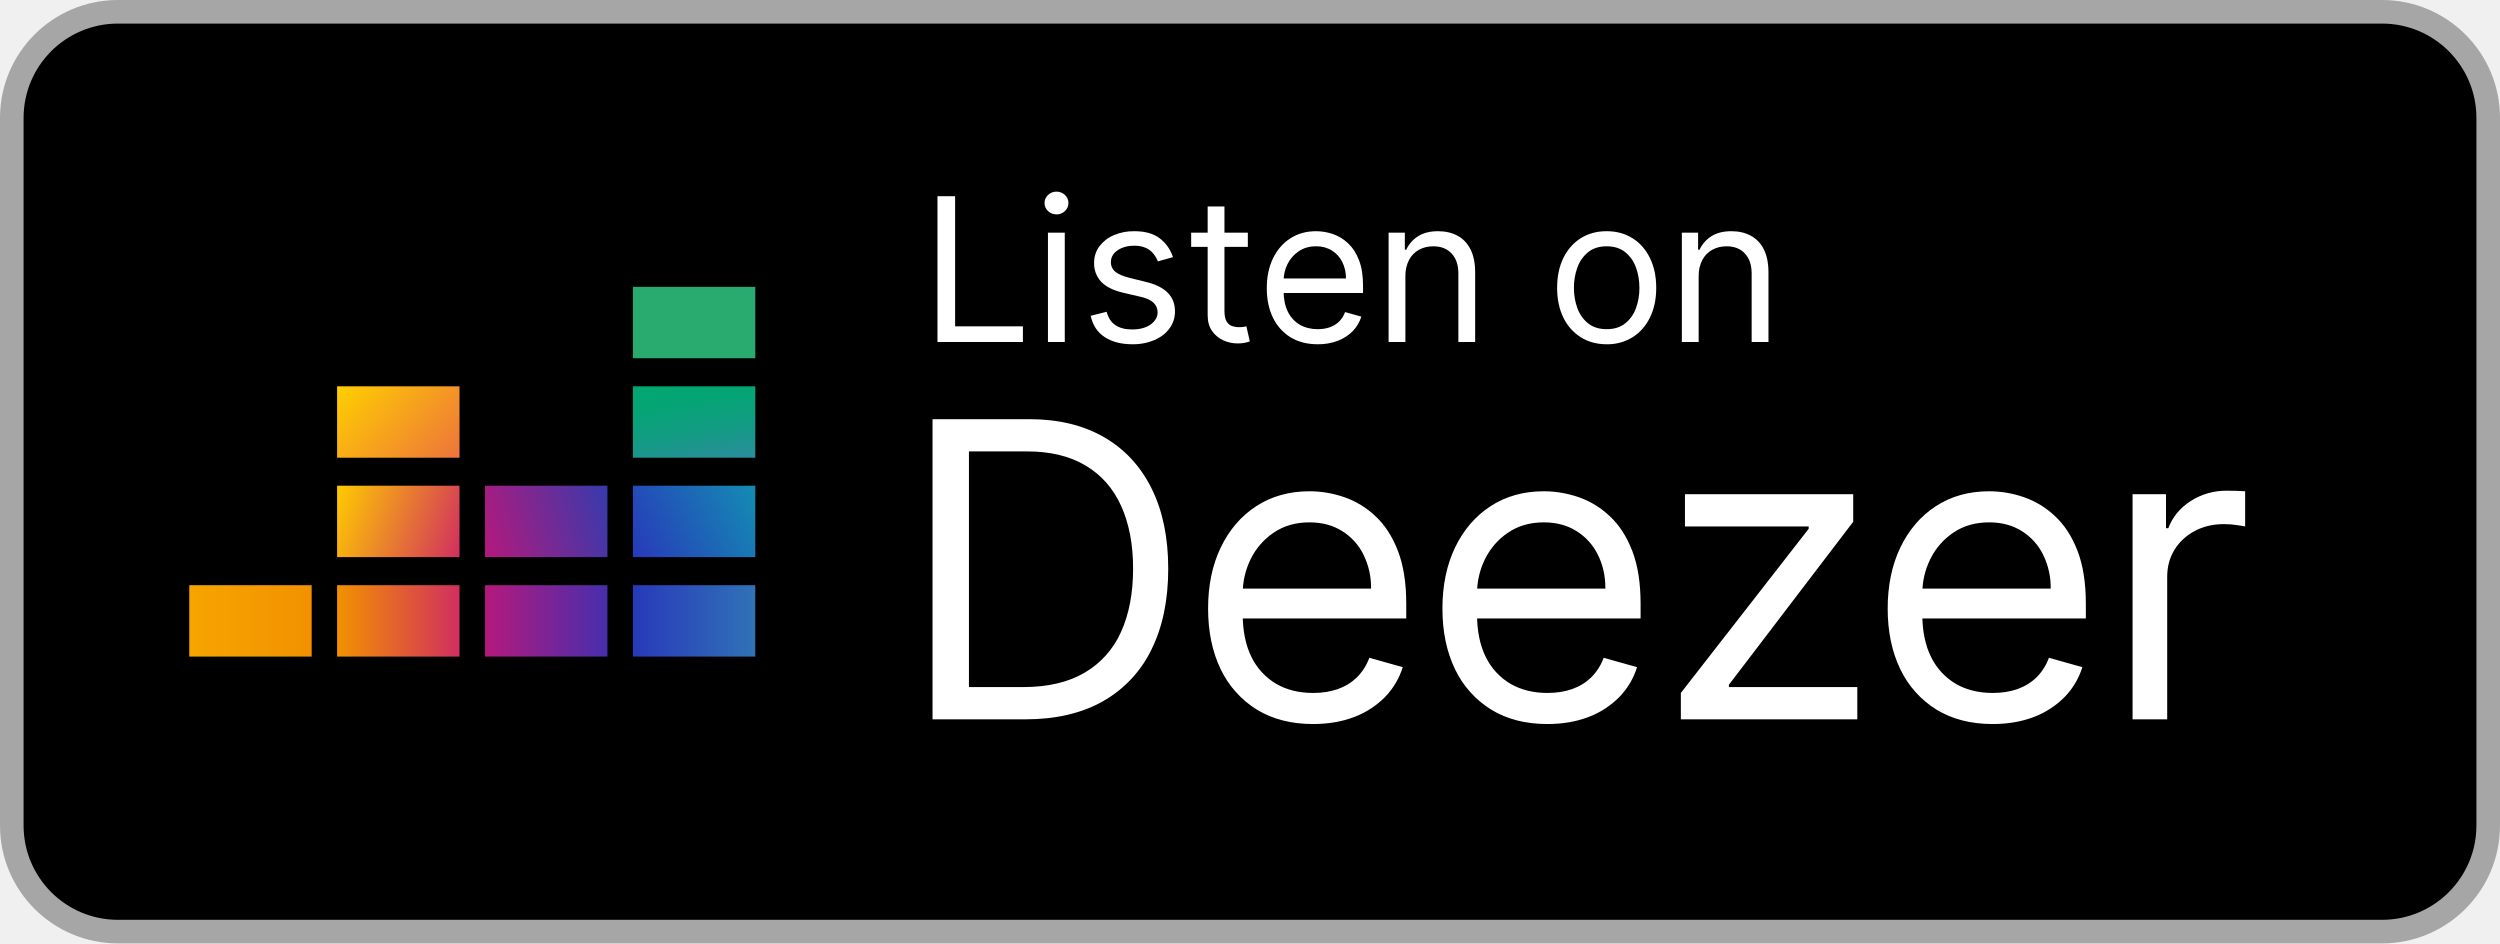
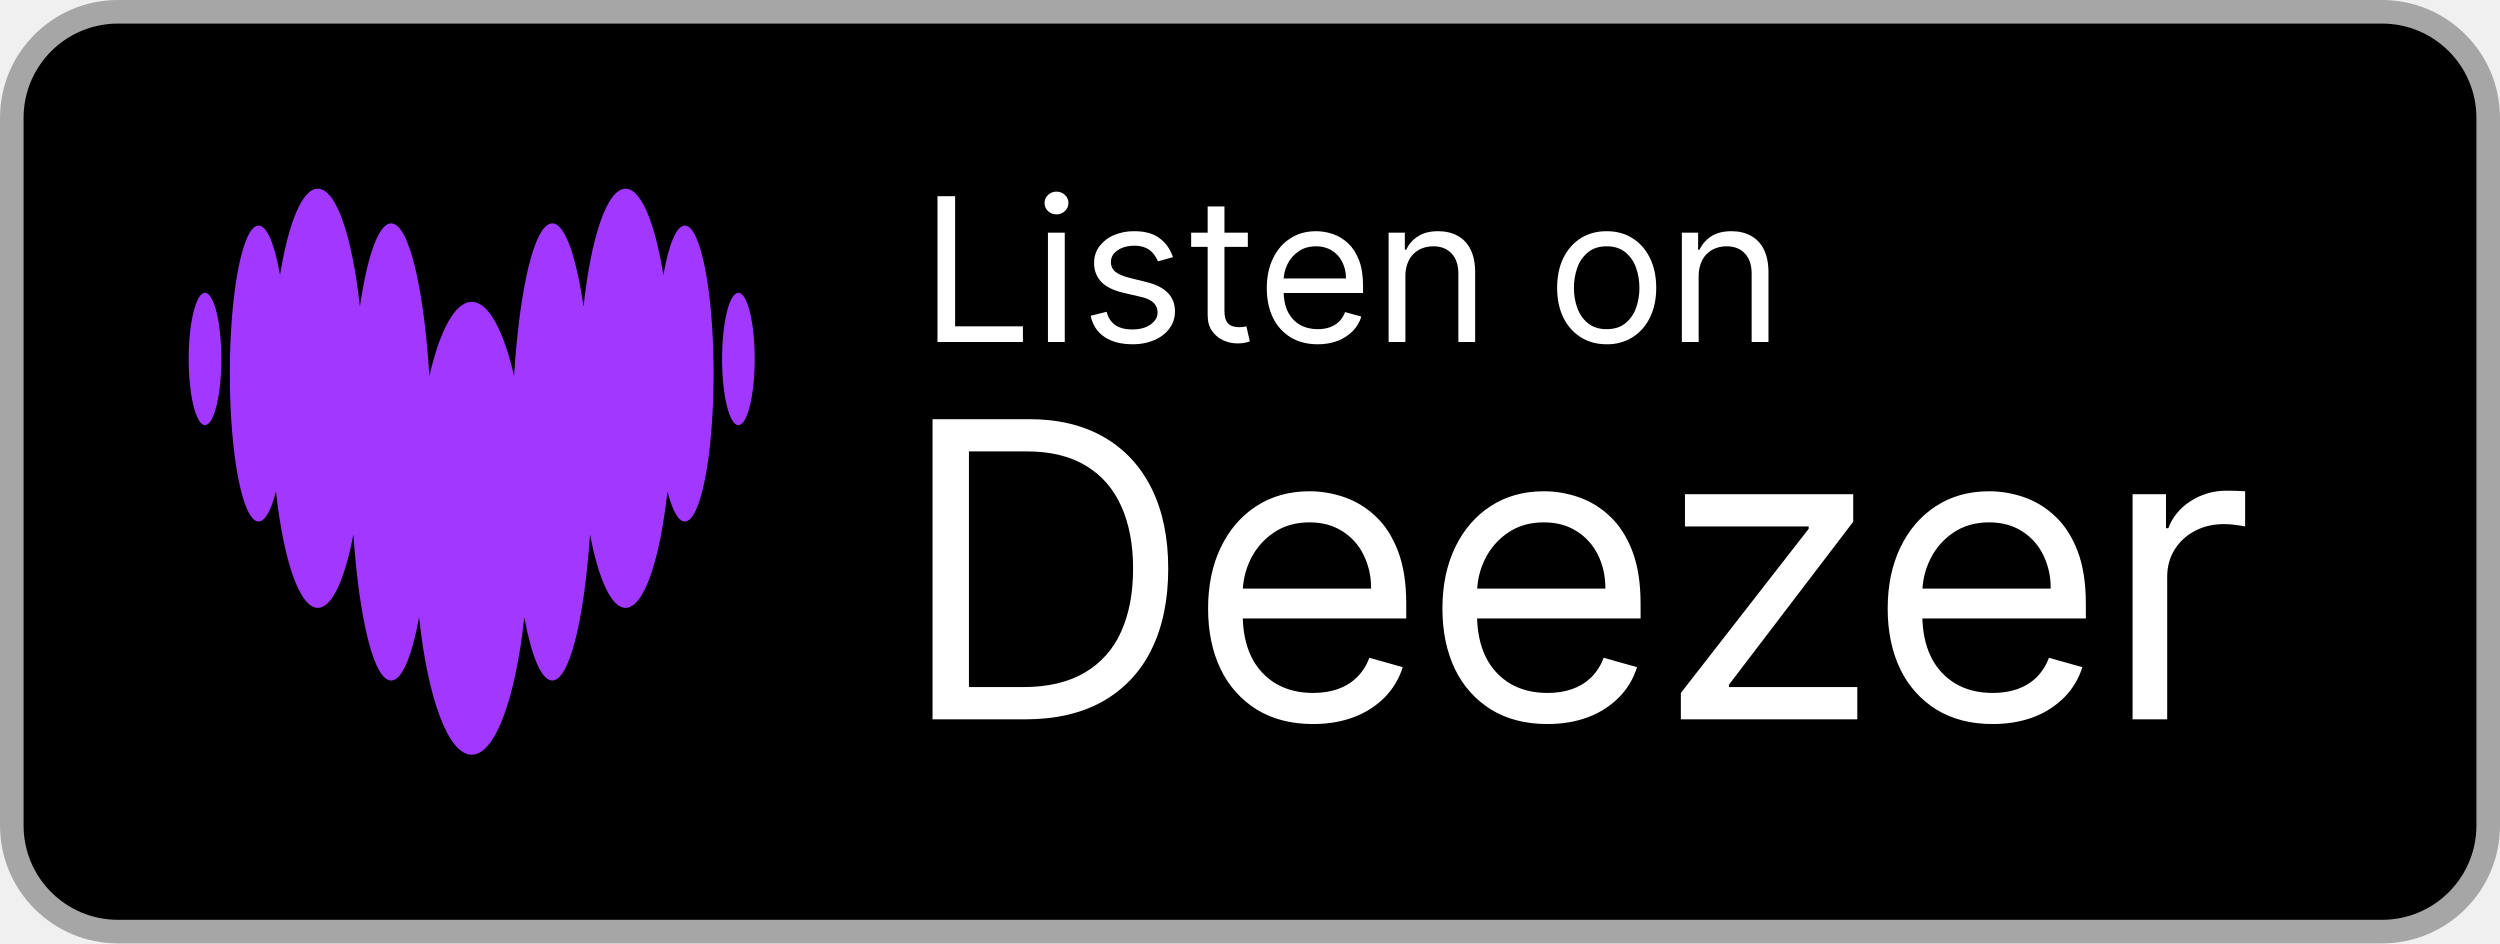
<svg xmlns="http://www.w3.org/2000/svg" width="106" height="40" fill="none" viewBox="0 0 106 40">
  <rect width="105" height="39" x=".5" y=".5" fill="#000" rx="4.5" />
  <rect width="105" height="39" x=".5" y=".5" stroke="#A6A6A6" rx="4.5" />
-   <path fill="#29AB70" d="M32.025 12.162h-5.19v3.027h5.19v-3.027Z" />
-   <path fill="url(#a)" d="M32.025 16.38h-5.19v3.027h5.19v-3.028Z" />
-   <path fill="url(#b)" d="M32.025 20.594h-5.19v3.028h5.19v-3.028Z" />
-   <path fill="url(#c)" d="M13.215 24.812h-5.19v3.027h5.19v-3.027Z" />
-   <path fill="url(#d)" d="M19.483 24.812h-5.19v3.027h5.19v-3.027Z" />
-   <path fill="url(#e)" d="M25.755 24.812h-5.19v3.027h5.19v-3.027Z" />
-   <path fill="url(#f)" d="M32.025 24.812h-5.19v3.027h5.19v-3.027Z" />
-   <path fill="url(#g)" d="M25.755 20.594h-5.19v3.028h5.19v-3.028Z" />
-   <path fill="url(#h)" d="M19.483 20.594h-5.19v3.028h5.19v-3.028Z" />
-   <path fill="url(#i)" d="M19.483 16.38h-5.19v3.027h5.19v-3.028Z" />
+   <path fill="#A238FF" fill-rule="evenodd" d="M28.129 11.662c.222-1.287.547-2.097.909-2.098.673.002 1.219 2.809 1.219 6.274s-.547 6.274-1.22 6.274c-.276 0-.531-.477-.737-1.276-.324 2.926-.997 4.937-1.776 4.937-.603 0-1.144-1.208-1.507-3.113-.248 3.623-.872 6.194-1.602 6.194-.457 0-.875-1.019-1.184-2.677C21.86 29.6 21.001 32 20.001 32c-1.002 0-1.862-2.398-2.232-5.823-.307 1.658-.724 2.677-1.184 2.677-.73 0-1.352-2.57-1.602-6.194-.363 1.905-.903 3.113-1.507 3.113-.778 0-1.452-2.01-1.776-4.937-.204.802-.46 1.276-.736 1.276-.674 0-1.22-2.809-1.22-6.274s.546-6.274 1.22-6.274c.361 0 .685.811.909 2.098.36-2.22.943-3.662 1.603-3.662.784 0 1.463 2.04 1.784 5.002.315-2.156.791-3.53 1.325-3.53.749 0 1.385 2.703 1.621 6.473.444-1.933 1.085-3.146 1.796-3.146.71 0 1.352 1.214 1.794 3.146.237-3.77.872-6.473 1.621-6.473.533 0 1.01 1.374 1.325 3.53.32-2.962 1-5.002 1.784-5.002.657 0 1.243 1.443 1.603 3.662ZM8 15.22c0-1.55.31-2.805.692-2.805.382 0 .692 1.256.692 2.805 0 1.549-.31 2.805-.692 2.805-.382 0-.692-1.256-.692-2.805Zm22.616 0c0-1.55.31-2.805.692-2.805.382 0 .692 1.256.692 2.805 0 1.549-.31 2.805-.692 2.805-.383 0-.692-1.256-.692-2.805Z" clip-rule="evenodd" />
  <path fill="#fff" d="M39.749 14.5V8.318h.748v5.518h2.874v.664h-3.622Zm4.684 0V9.864h.713V14.5h-.713Zm.362-5.41a.506.506 0 0 1-.359-.141.456.456 0 0 1-.148-.341c0-.133.05-.247.148-.341.1-.095.22-.142.36-.142.138 0 .257.047.356.142.1.094.15.208.15.341 0 .133-.05.246-.15.341a.496.496 0 0 1-.357.142Zm4.94 1.812-.64.181c-.04-.107-.1-.21-.179-.31a.865.865 0 0 0-.313-.254 1.14 1.14 0 0 0-.51-.1c-.284 0-.52.065-.71.196-.187.129-.28.293-.28.492a.51.51 0 0 0 .192.42c.13.102.33.188.604.256l.688.17c.415.1.724.254.927.461.203.206.305.47.305.794 0 .266-.077.503-.23.713-.15.209-.362.374-.633.495a2.33 2.33 0 0 1-.948.18c-.473 0-.864-.102-1.174-.307-.31-.205-.506-.505-.589-.9l.676-.169c.065.25.186.437.365.562.182.124.418.187.71.187.332 0 .595-.07.79-.211.198-.143.296-.314.296-.514a.54.54 0 0 0-.169-.404c-.112-.11-.285-.193-.519-.248l-.773-.18c-.424-.101-.736-.257-.935-.469a1.133 1.133 0 0 1-.296-.8c0-.261.073-.493.22-.694a1.5 1.5 0 0 1 .607-.474 2.13 2.13 0 0 1 .875-.172c.46 0 .82.1 1.081.302.264.201.45.467.561.797Zm3.173-1.038v.603h-2.403v-.603h2.403Zm-1.703-1.111h.712v4.419c0 .201.03.352.088.453.06.098.137.165.23.199a.92.92 0 0 0 .298.048c.079 0 .143-.004.194-.012l.12-.024.145.64a1.491 1.491 0 0 1-.531.085c-.201 0-.399-.044-.592-.13a1.177 1.177 0 0 1-.477-.396c-.125-.177-.187-.4-.187-.67V8.753Zm4.668 5.844c-.447 0-.832-.099-1.156-.296a1.99 1.99 0 0 1-.745-.833c-.174-.358-.26-.775-.26-1.25s.086-.893.26-1.256c.175-.364.418-.648.73-.85.314-.206.68-.309 1.099-.309.241 0 .48.04.715.121.236.08.45.211.643.392.193.18.347.417.462.713.115.296.172.66.172 1.092v.302h-3.574v-.616h2.85a1.52 1.52 0 0 0-.157-.7 1.183 1.183 0 0 0-.441-.486 1.234 1.234 0 0 0-.67-.178c-.284 0-.53.07-.737.212a1.39 1.39 0 0 0-.474.543c-.11.223-.166.463-.166.718v.41c0 .35.06.648.181.891.123.242.293.426.51.553.218.124.47.187.758.187.187 0 .356-.027.507-.079.153-.054.285-.135.396-.241.11-.109.196-.244.256-.405l.689.193a1.526 1.526 0 0 1-.366.616 1.78 1.78 0 0 1-.634.41 2.35 2.35 0 0 1-.848.146Zm3.716-2.886V14.5h-.712V9.864h.688v.724h.06a1.33 1.33 0 0 1 .495-.567c.222-.145.507-.218.858-.218.313 0 .588.065.823.193.236.127.42.32.55.58.13.258.196.584.196.978V14.5h-.712v-2.898c0-.364-.095-.648-.284-.85-.19-.206-.449-.309-.779-.309-.227 0-.43.05-.61.148a1.058 1.058 0 0 0-.42.432 1.43 1.43 0 0 0-.153.688Zm8.534 2.886c-.419 0-.786-.1-1.102-.3a2.018 2.018 0 0 1-.736-.835c-.175-.358-.263-.777-.263-1.256 0-.483.088-.905.263-1.265.177-.36.422-.64.736-.839.316-.2.683-.299 1.102-.299.418 0 .785.1 1.099.3.316.198.561.478.736.838.177.36.266.782.266 1.265 0 .479-.089.898-.266 1.256-.175.358-.42.636-.736.836a2.01 2.01 0 0 1-1.1.299Zm0-.64c.318 0 .58-.082.785-.245a1.44 1.44 0 0 0 .456-.643 2.47 2.47 0 0 0 .147-.863c0-.31-.049-.599-.147-.866a1.46 1.46 0 0 0-.456-.65c-.206-.164-.467-.247-.785-.247s-.58.083-.785.248a1.46 1.46 0 0 0-.456.649 2.487 2.487 0 0 0-.148.866c0 .31.05.598.148.863.099.266.25.48.456.643.205.163.467.245.785.245Zm3.9-2.246V14.5h-.712V9.864H72v.724h.06c.11-.235.274-.424.496-.567.221-.145.507-.218.857-.218.314 0 .589.065.824.193a1.3 1.3 0 0 1 .55.58c.13.258.196.584.196.978V14.5h-.713v-2.898c0-.364-.094-.648-.284-.85-.189-.206-.448-.309-.778-.309-.228 0-.43.05-.61.148a1.059 1.059 0 0 0-.42.432 1.43 1.43 0 0 0-.154.688ZM43.469 30.5H39.54V17.773h4.102c1.234 0 2.29.255 3.17.764.877.506 1.55 1.233 2.019 2.181.468.945.702 2.076.702 3.393 0 1.326-.236 2.468-.708 3.425a5.047 5.047 0 0 1-2.064 2.2c-.903.51-2 .764-3.293.764Zm-2.387-1.367h2.287c1.053 0 1.925-.203 2.617-.61a3.753 3.753 0 0 0 1.547-1.733c.34-.75.51-1.643.51-2.678 0-1.028-.168-1.912-.504-2.654-.335-.746-.837-1.318-1.504-1.715-.667-.402-1.497-.603-2.492-.603h-2.46v9.993Zm14.59 1.566c-.92 0-1.712-.203-2.38-.61a4.087 4.087 0 0 1-1.535-1.714c-.356-.738-.534-1.595-.534-2.573s.178-1.84.535-2.585c.36-.75.861-1.334 1.503-1.753.647-.422 1.4-.634 2.262-.634.498 0 .988.083 1.473.249a3.65 3.65 0 0 1 1.324.808c.398.368.715.857.95 1.466.237.61.355 1.36.355 2.25v.621h-7.358v-1.267h5.866a3.13 3.13 0 0 0-.323-1.442 2.435 2.435 0 0 0-.907-1c-.39-.245-.85-.367-1.38-.367-.584 0-1.09.145-1.516.435a2.862 2.862 0 0 0-.976 1.118c-.227.46-.341.953-.341 1.48v.845c0 .72.124 1.332.373 1.833a2.69 2.69 0 0 0 1.05 1.137c.447.257.967.385 1.56.385.385 0 .733-.053 1.044-.161.315-.112.586-.278.814-.497a2.26 2.26 0 0 0 .528-.833l1.417.398c-.15.48-.4.903-.752 1.267a3.67 3.67 0 0 1-1.305.846c-.518.198-1.1.298-1.746.298Zm9.936 0c-.92 0-1.713-.203-2.38-.61a4.087 4.087 0 0 1-1.535-1.714c-.356-.738-.534-1.595-.534-2.573s.178-1.84.534-2.585c.36-.75.862-1.334 1.504-1.753.646-.422 1.4-.634 2.262-.634.497 0 .988.083 1.473.249a3.65 3.65 0 0 1 1.323.808c.398.368.715.857.951 1.466.236.61.355 1.36.355 2.25v.621h-7.358v-1.267h5.866c0-.539-.108-1.02-.323-1.442a2.435 2.435 0 0 0-.907-1c-.39-.245-.85-.367-1.38-.367-.584 0-1.09.145-1.516.435a2.862 2.862 0 0 0-.976 1.118c-.228.46-.342.953-.342 1.48v.845c0 .72.124 1.332.373 1.833a2.69 2.69 0 0 0 1.05 1.137c.448.257.968.385 1.56.385.385 0 .733-.053 1.044-.161.315-.112.586-.278.814-.497a2.26 2.26 0 0 0 .529-.833l1.416.398c-.149.48-.4.903-.752 1.267a3.67 3.67 0 0 1-1.305.846c-.517.198-1.1.298-1.746.298Zm5.66-.199v-1.119l5.42-6.96v-.1h-5.246v-1.367h7.134v1.169l-5.27 6.91v.1h5.444V30.5h-7.482Zm13.22.199c-.92 0-1.713-.203-2.38-.61a4.087 4.087 0 0 1-1.535-1.714c-.356-.738-.535-1.595-.535-2.573s.179-1.84.535-2.585c.36-.75.862-1.334 1.504-1.753.646-.422 1.4-.634 2.262-.634.497 0 .988.083 1.473.249a3.65 3.65 0 0 1 1.323.808c.398.368.715.857.951 1.466.236.61.354 1.36.354 2.25v.621h-7.358v-1.267h5.867a3.13 3.13 0 0 0-.323-1.442 2.435 2.435 0 0 0-.907-1c-.39-.245-.85-.367-1.38-.367-.584 0-1.09.145-1.516.435a2.861 2.861 0 0 0-.976 1.118c-.228.46-.342.953-.342 1.48v.845c0 .72.124 1.332.373 1.833a2.69 2.69 0 0 0 1.05 1.137c.448.257.968.385 1.56.385.385 0 .733-.053 1.044-.161.315-.112.586-.278.814-.497a2.26 2.26 0 0 0 .528-.833l1.417.398c-.149.48-.4.903-.752 1.267a3.67 3.67 0 0 1-1.305.846c-.518.198-1.1.298-1.746.298Zm5.933-.199v-9.546h1.417v1.442h.1c.174-.472.489-.855.944-1.15a2.78 2.78 0 0 1 1.542-.44c.107 0 .242.002.403.006.162.004.284.01.367.018v1.492a4.407 4.407 0 0 0-.342-.056 3.364 3.364 0 0 0-.553-.044c-.464 0-.878.098-1.243.292-.36.191-.646.456-.857.796-.207.335-.31.719-.31 1.15v6.04H90.42Z" />
-   <defs>
-     <linearGradient id="a" x1="29.768" x2="29.093" y1="19.804" y2="15.979" gradientUnits="userSpaceOnUse">
-       <stop stop-color="#2C8C9D" />
-       <stop offset=".04" stop-color="#298E9A" />
-       <stop offset=".39" stop-color="#129C83" />
-       <stop offset=".72" stop-color="#05A475" />
-       <stop offset="1" stop-color="#00A770" />
-     </linearGradient>
-     <linearGradient id="b" x1="26.758" x2="32.103" y1="23.469" y2="20.744" gradientUnits="userSpaceOnUse">
-       <stop stop-color="#2839BA" />
-       <stop offset="1" stop-color="#148CB3" />
-     </linearGradient>
-     <linearGradient id="c" x1="8.025" x2="13.215" y1="26.324" y2="26.324" gradientUnits="userSpaceOnUse">
-       <stop stop-color="#F6A500" />
-       <stop offset="1" stop-color="#F29100" />
-     </linearGradient>
-     <linearGradient id="d" x1="14.295" x2="19.483" y1="26.324" y2="26.324" gradientUnits="userSpaceOnUse">
-       <stop stop-color="#F29100" />
-       <stop offset="1" stop-color="#D12F5F" />
-     </linearGradient>
-     <linearGradient id="e" x1="20.565" x2="25.755" y1="26.324" y2="26.324" gradientUnits="userSpaceOnUse">
-       <stop stop-color="#B4197C" />
-       <stop offset="1" stop-color="#472EAD" />
-     </linearGradient>
-     <linearGradient id="f" x1="26.835" x2="32.025" y1="26.324" y2="26.324" gradientUnits="userSpaceOnUse">
-       <stop stop-color="#2839BA" />
-       <stop offset="1" stop-color="#3072B7" />
-     </linearGradient>
-     <linearGradient id="g" x1="20.363" x2="25.96" y1="22.924" y2="21.289" gradientUnits="userSpaceOnUse">
-       <stop stop-color="#B4197C" />
-       <stop offset="1" stop-color="#373AAC" />
-     </linearGradient>
-     <linearGradient id="h" x1="14.113" x2="19.668" y1="21.097" y2="23.117" gradientUnits="userSpaceOnUse">
-       <stop stop-color="#FFCB00" />
-       <stop offset="1" stop-color="#D12F5F" />
-     </linearGradient>
-     <linearGradient id="i" x1="14.733" x2="19.045" y1="15.902" y2="19.882" gradientUnits="userSpaceOnUse">
-       <stop stop-color="#FFCF00" />
-       <stop offset="1" stop-color="#ED743B" />
-     </linearGradient>
-   </defs>
</svg>
